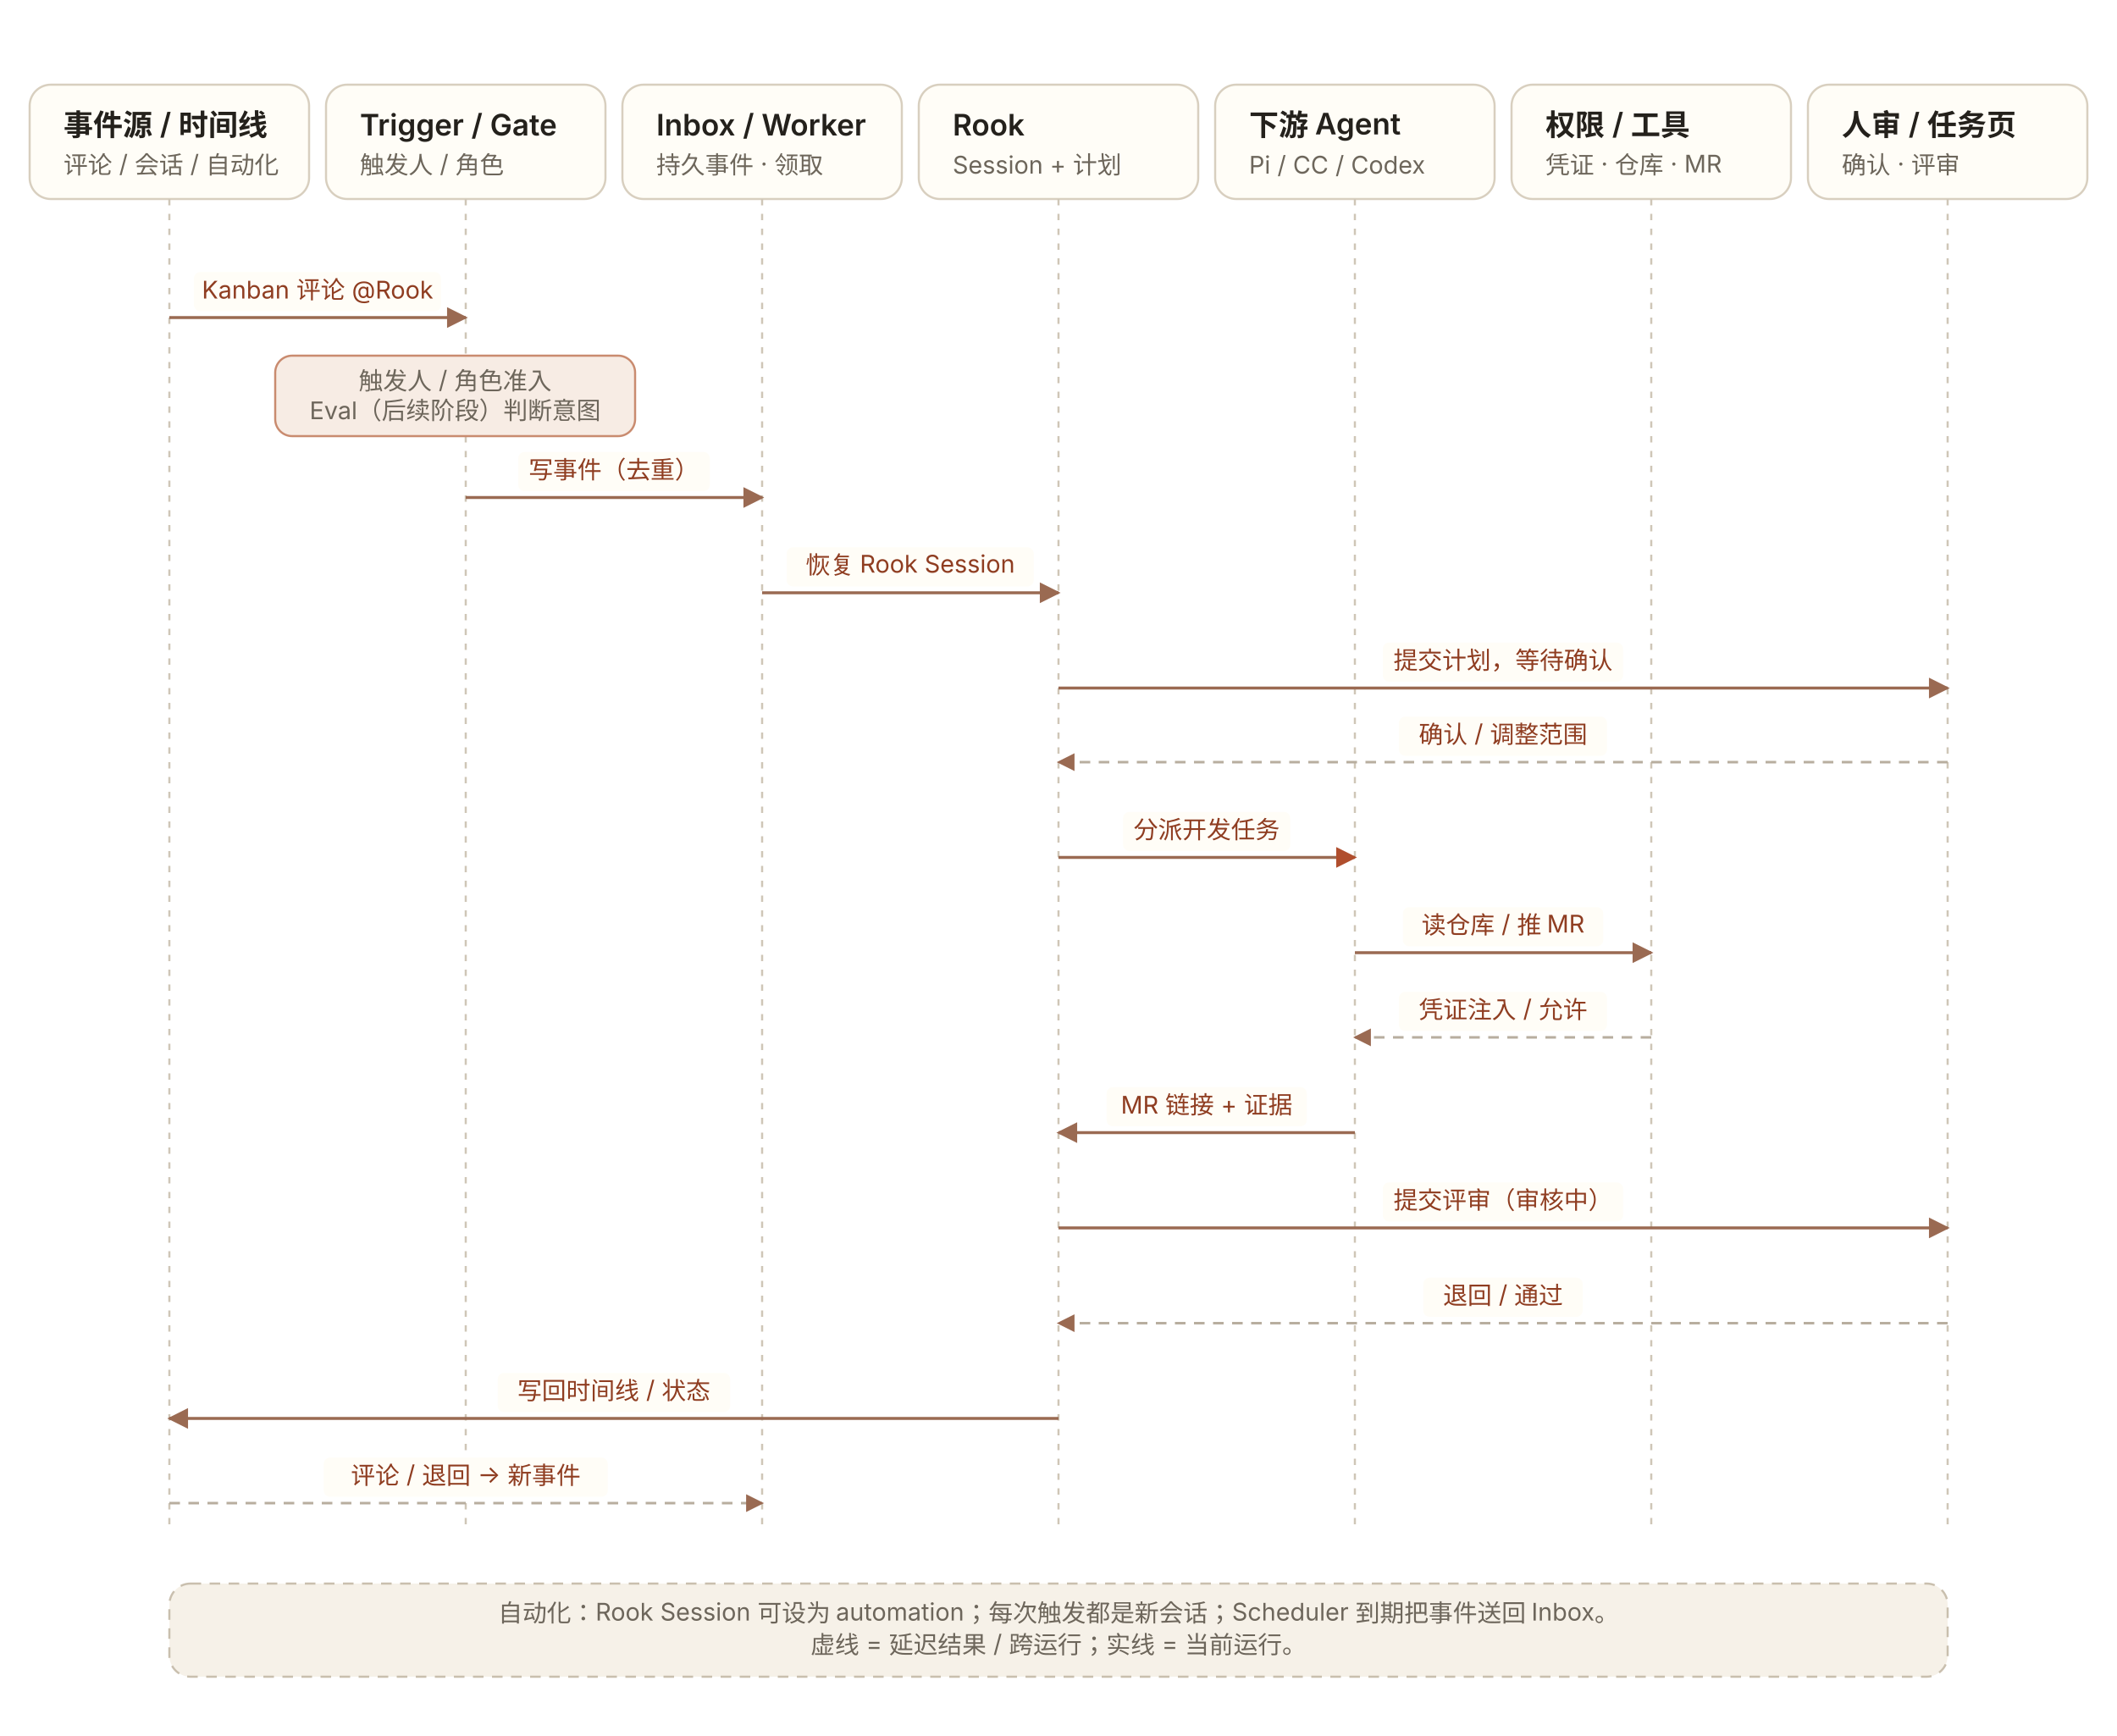
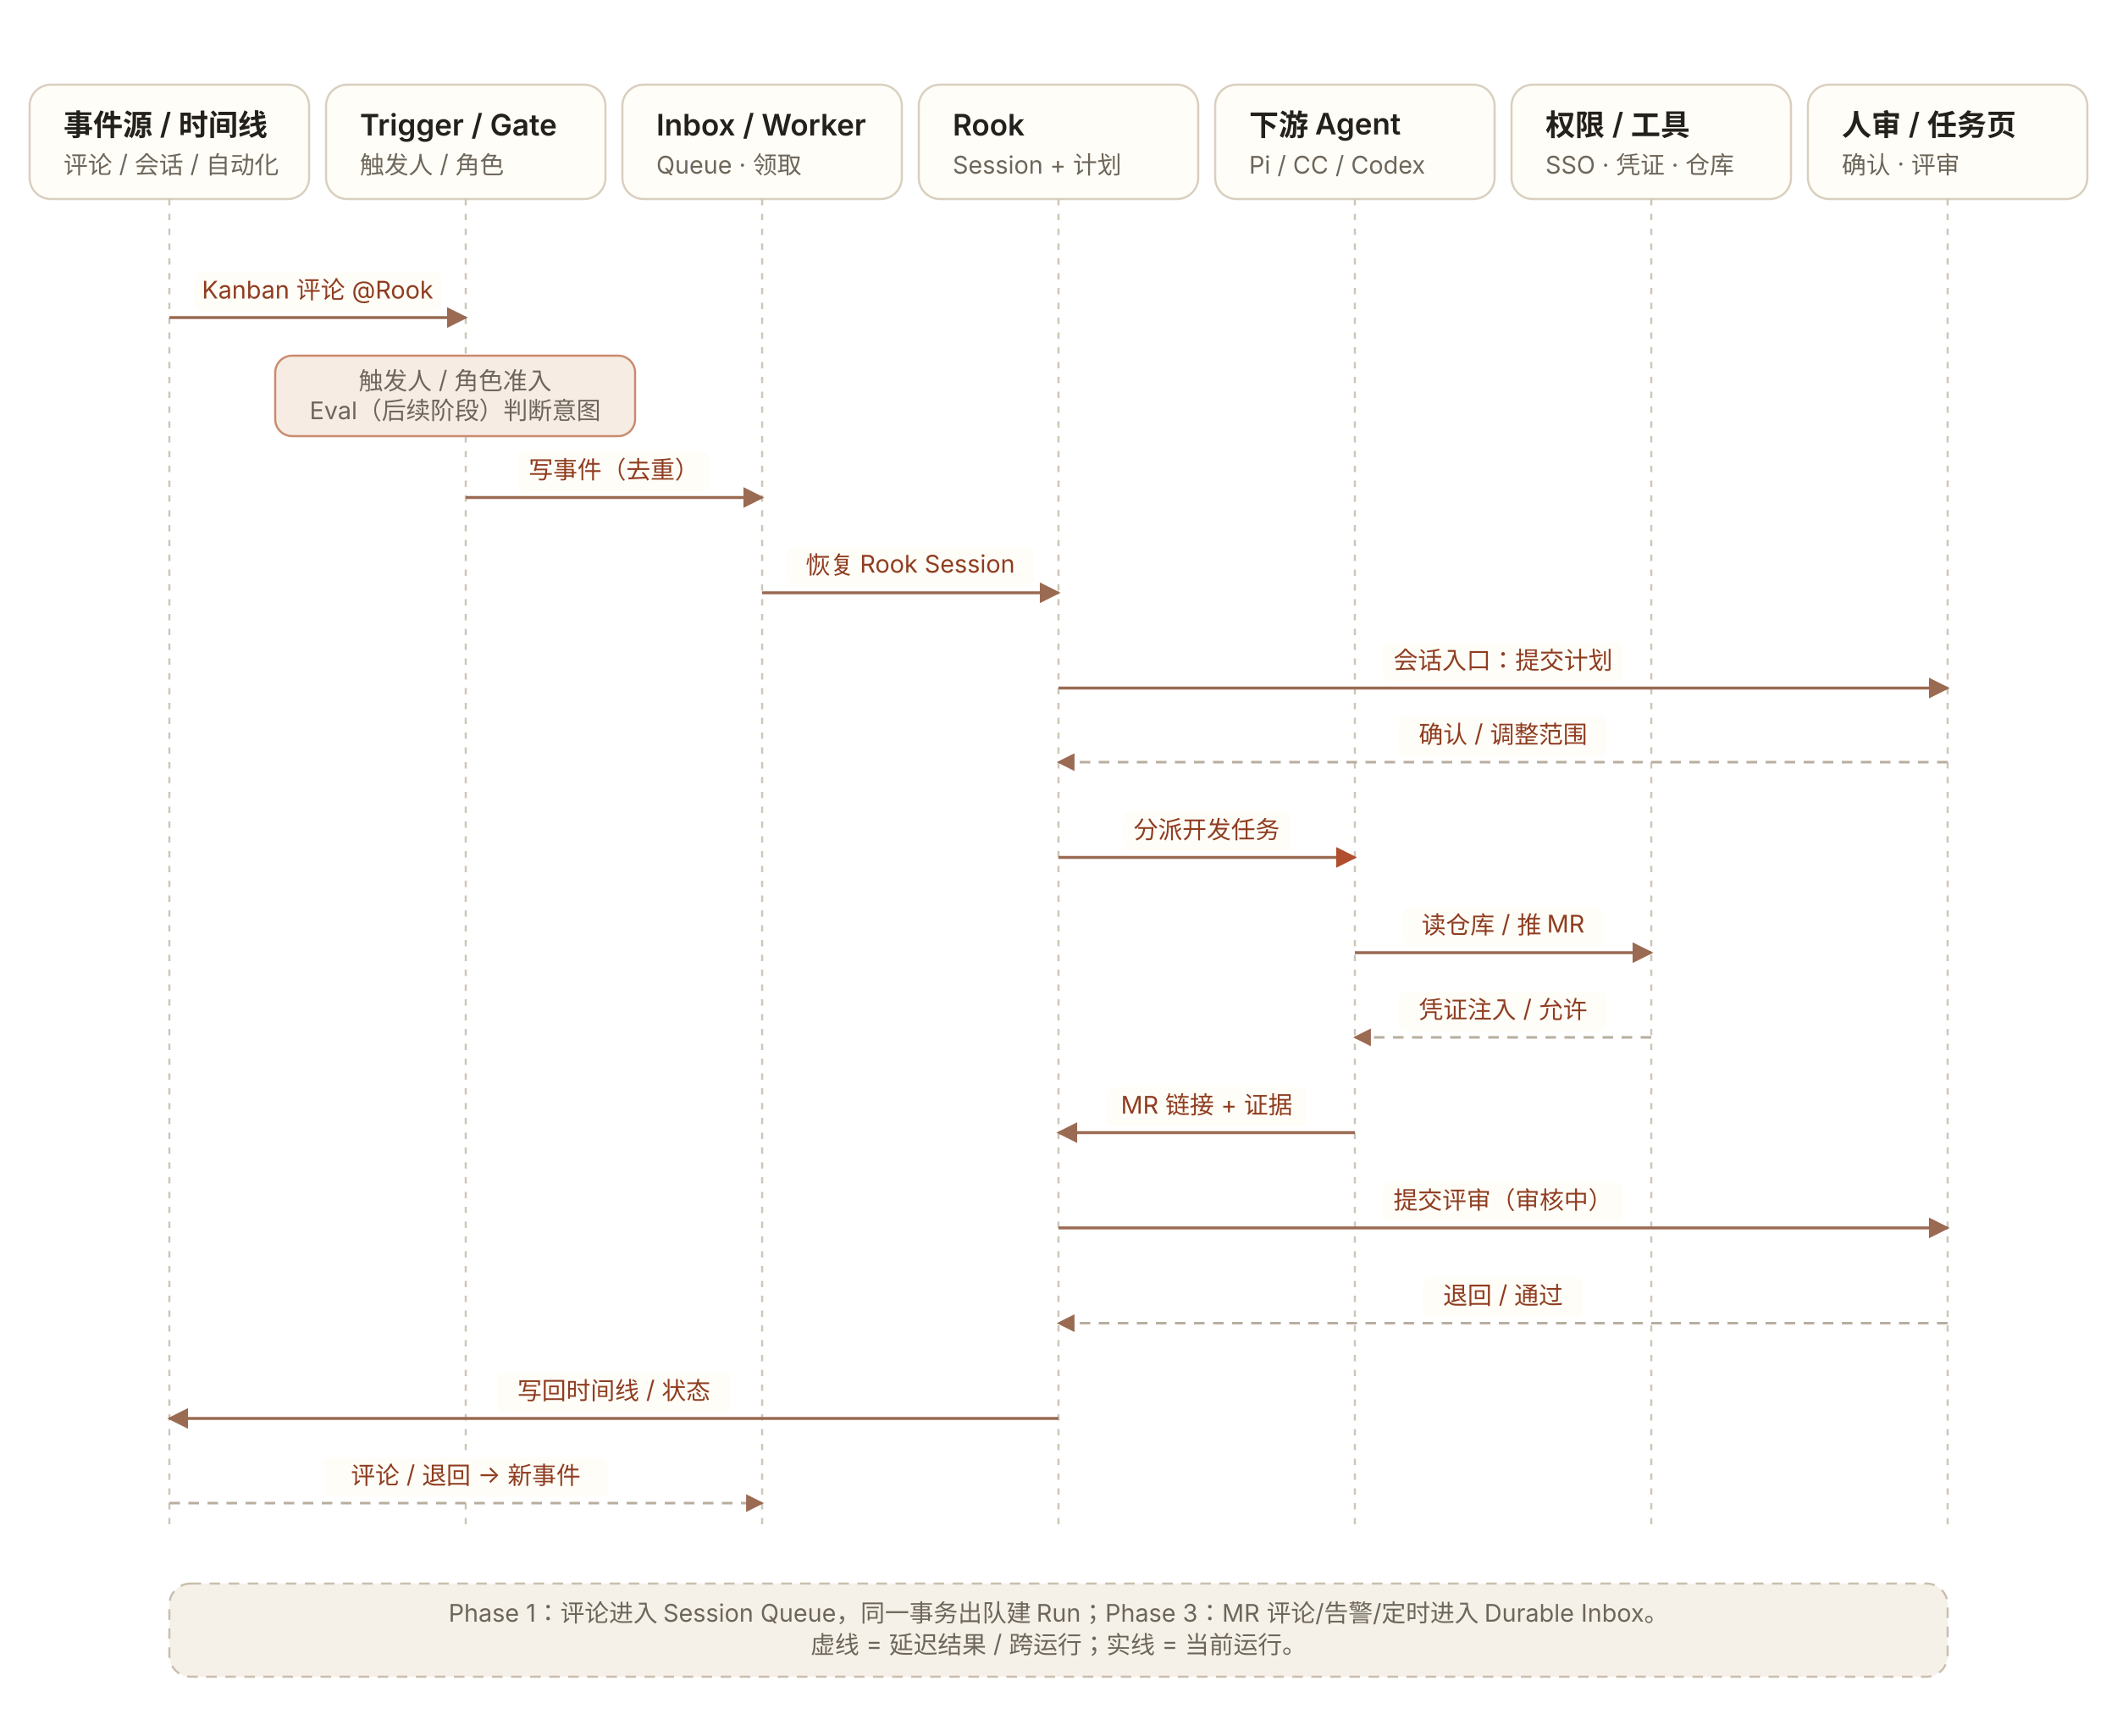
<svg xmlns="http://www.w3.org/2000/svg" viewBox="0 0 1000 820" width="100%" role="img">
  <style>
text { font-family: -apple-system, BlinkMacSystemFont, "Segoe UI", "PingFang SC", "Hiragino Sans GB", "Microsoft YaHei", sans-serif; }
.t { fill: #24211c; font-size: 14px; font-weight: 600; }
.s { fill: #6d665b; font-size: 11.5px; }
.lbl { fill: #8f3d21; font-size: 11.5px; }
.note { fill: #6d665b; font-size: 11.5px; }
.band-label { font-size: 12px; font-weight: 700; letter-spacing: .08em; }
.box { fill: #fffdf7; stroke: #d8cfbf; stroke-width: 1; }
.box-accent { fill: #f7ece4; stroke: #c98b6f; stroke-width: 1; }
.box-ghost { fill: #f6f1e8; stroke: #c9bfae; stroke-width: 1; stroke-dasharray: 5 4; }
.band { fill: #fbf7ef; stroke: #e7dfd2; stroke-width: 1; }
.arrow { stroke: #9a6a52; stroke-width: 1.4; fill: none; }
.arrow-strong { stroke: #b04e2d; stroke-width: 1.6; fill: none; }
.arrow-muted { stroke: #b8ae9f; stroke-width: 1.2; fill: none; }
.dashed { stroke-dasharray: 5 4; }
.lifeline { stroke: #cfc6b7; stroke-width: 1; stroke-dasharray: 3 4; }
.lbl-bg { fill: #fffdf7; }
.arrow-head { fill: #9a6a52; }
.arrow-head-strong { fill: #b04e2d; }
.c-entry { fill: #3f6b7d; }
.c-time { fill: #8a6a2f; }
.c-state { fill: #5f7038; }
.c-exec { fill: #4a5a6a; }
.c-sec { fill: #a34e35; }
.c-exit { fill: #6b5a7a; }
.bar-entry { fill: #3f6b7d; }
.bar-time { fill: #8a6a2f; }
.bar-state { fill: #5f7038; }
.bar-exec { fill: #4a5a6a; }
.bar-sec { fill: #a34e35; }
.bar-exit { fill: #6b5a7a; }
@media (prefers-color-scheme: dark) {
  .t { fill: #ece7dd; }
  .s, .note { fill: #a9a195; }
  .lbl { fill: #f0a986; }
  .box { fill: #1f1d19; stroke: #37322a; }
  .box-accent { fill: #2e231d; stroke: #6d4a3a; }
  .box-ghost { fill: #23211c; stroke: #4a4238; }
  .band { fill: #1b1a16; stroke: #2c2822; }
  .arrow { stroke: #c98b6f; }
  .arrow-strong { stroke: #e4936c; }
  .arrow-muted { stroke: #6b6458; }
  .lifeline { stroke: #3a352d; }
  .lbl-bg { fill: #1f1d19; }
  .arrow-head { fill: #c98b6f; }
  .arrow-head-strong { fill: #e4936c; }
  .c-entry { fill: #7fb3c7; }
  .c-time { fill: #d6b46a; }
  .c-state { fill: #a9bd7f; }
  .c-exec { fill: #9fb3c4; }
  .c-sec { fill: #e4936c; }
  .c-exit { fill: #b9a3cc; }
}
</style>
  <defs>
    <marker id="head" viewBox="0 0 10 10" refX="9" refY="5" markerWidth="7" markerHeight="7" orient="auto-start-reverse">
      <path d="M 0 0 L 10 5 L 0 10 z" class="arrow-head" />
    </marker>
    <marker id="head-strong" viewBox="0 0 10 10" refX="9" refY="5" markerWidth="7" markerHeight="7" orient="auto-start-reverse">
      <path d="M 0 0 L 10 5 L 0 10 z" class="arrow-head-strong" />
    </marker>
  </defs>
  <g id="fig2">
    <rect x="14" y="40" width="132" height="54" rx="10" class="box" />
    <text x="30" y="64" class="t" font-size="13">事件源 / 时间线</text>
    <text x="30" y="82" class="s">评论 / 会话 / 自动化</text>
    <line x1="80" y1="94" x2="80" y2="720" class="lifeline" />
    <rect x="154" y="40" width="132" height="54" rx="10" class="box" />
    <text x="170" y="64" class="t" font-size="13">Trigger / Gate</text>
    <text x="170" y="82" class="s">触发人 / 角色</text>
    <line x1="220" y1="94" x2="220" y2="720" class="lifeline" />
    <rect x="294" y="40" width="132" height="54" rx="10" class="box" />
    <text x="310" y="64" class="t" font-size="13">Inbox / Worker</text>
-     <text x="310" y="82" class="s">持久事件 · 领取</text>
+     <text x="310" y="82" class="s">Queue · 领取</text>
    <line x1="360" y1="94" x2="360" y2="720" class="lifeline" />
    <rect x="434" y="40" width="132" height="54" rx="10" class="box" />
    <text x="450" y="64" class="t" font-size="13">Rook</text>
    <text x="450" y="82" class="s">Session + 计划</text>
    <line x1="500" y1="94" x2="500" y2="720" class="lifeline" />
    <rect x="574" y="40" width="132" height="54" rx="10" class="box" />
    <text x="590" y="64" class="t" font-size="13">下游 Agent</text>
    <text x="590" y="82" class="s">Pi / CC / Codex</text>
    <line x1="640" y1="94" x2="640" y2="720" class="lifeline" />
    <rect x="714" y="40" width="132" height="54" rx="10" class="box" />
    <text x="730" y="64" class="t" font-size="13">权限 / 工具</text>
-     <text x="730" y="82" class="s">凭证 · 仓库 · MR</text>
+     <text x="730" y="82" class="s">SSO · 凭证 · 仓库</text>
    <line x1="780" y1="94" x2="780" y2="720" class="lifeline" />
    <rect x="854" y="40" width="132" height="54" rx="10" class="box" />
    <text x="870" y="64" class="t" font-size="13">人审 / 任务页</text>
    <text x="870" y="82" class="s">确认 · 评审</text>
    <line x1="920" y1="94" x2="920" y2="720" class="lifeline" />
    <line x1="80" y1="150" x2="220" y2="150" class="arrow" marker-end="url(#head)" />
    <rect x="91.6" y="128.5" width="116.7" height="18.5" rx="3" class="lbl-bg" />
    <text x="150" y="141.0" class="lbl" text-anchor="middle" font-size="11.5">Kanban 评论 @Rook</text>
    <rect x="130" y="168" width="170" height="38" rx="8" class="box-accent" />
    <text x="215" y="184" class="s" text-anchor="middle" font-size="11.5">触发人 / 角色准入</text>
    <text x="215" y="198" class="s" text-anchor="middle" font-size="10.5">Eval（后续阶段）判断意图</text>
    <line x1="220" y1="235" x2="360" y2="235" class="arrow" marker-end="url(#head)" />
    <rect x="244.8" y="213.5" width="90.5" height="18.5" rx="3" class="lbl-bg" />
    <text x="290" y="226.0" class="lbl" text-anchor="middle" font-size="11.5">写事件（去重）</text>
    <line x1="360" y1="280" x2="500" y2="280" class="arrow" marker-end="url(#head)" />
    <rect x="371.6" y="258.5" width="116.7" height="18.5" rx="3" class="lbl-bg" />
    <text x="430" y="271.0" class="lbl" text-anchor="middle" font-size="11.5">恢复 Rook Session</text>
    <line x1="500" y1="325" x2="920" y2="325" class="arrow" marker-end="url(#head)" />
    <rect x="653.2" y="303.5" width="113.5" height="18.5" rx="3" class="lbl-bg" />
-     <text x="710" y="316.0" class="lbl" text-anchor="middle" font-size="11.5">提交计划，等待确认</text>
+     <text x="710" y="316.0" class="lbl" text-anchor="middle" font-size="11.5">会话入口：提交计划</text>
    <line x1="920" y1="360" x2="500" y2="360" class="arrow-muted dashed" marker-end="url(#head)" />
    <rect x="660.8" y="338.5" width="98.3" height="18.5" rx="3" class="lbl-bg" />
    <text x="710" y="351.0" class="lbl" text-anchor="middle" font-size="11.5">确认 / 调整范围</text>
    <line x1="500" y1="405" x2="640" y2="405" class="arrow" marker-end="url(#head-strong)" />
    <rect x="530.5" y="383.5" width="79.0" height="18.5" rx="3" class="lbl-bg" />
    <text x="570" y="396.0" class="lbl" text-anchor="middle" font-size="11.5">分派开发任务</text>
    <line x1="640" y1="450" x2="780" y2="450" class="arrow" marker-end="url(#head)" />
    <rect x="662.7" y="428.5" width="94.6" height="18.5" rx="3" class="lbl-bg" />
    <text x="710" y="441.0" class="lbl" text-anchor="middle" font-size="11.5">读仓库 / 推 MR</text>
    <line x1="780" y1="490" x2="640" y2="490" class="arrow-muted dashed" marker-end="url(#head)" />
    <rect x="660.8" y="468.5" width="98.3" height="18.5" rx="3" class="lbl-bg" />
    <text x="710" y="481.0" class="lbl" text-anchor="middle" font-size="11.5">凭证注入 / 允许</text>
    <line x1="640" y1="535" x2="500" y2="535" class="arrow" marker-end="url(#head)" />
    <rect x="522.7" y="513.5" width="94.6" height="18.5" rx="3" class="lbl-bg" />
    <text x="570" y="526.0" class="lbl" text-anchor="middle" font-size="11.5">MR 链接 + 证据</text>
    <line x1="500" y1="580" x2="920" y2="580" class="arrow" marker-end="url(#head)" />
    <rect x="653.2" y="558.5" width="113.5" height="18.5" rx="3" class="lbl-bg" />
    <text x="710" y="571.0" class="lbl" text-anchor="middle" font-size="11.5">提交评审（审核中）</text>
    <line x1="920" y1="625" x2="500" y2="625" class="arrow-muted dashed" marker-end="url(#head)" />
    <rect x="672.3" y="603.5" width="75.3" height="18.5" rx="3" class="lbl-bg" />
    <text x="710" y="616.0" class="lbl" text-anchor="middle" font-size="11.5">退回 / 通过</text>
    <line x1="500" y1="670" x2="80" y2="670" class="arrow" marker-end="url(#head)" />
    <rect x="235.1" y="648.5" width="109.8" height="18.5" rx="3" class="lbl-bg" />
    <text x="290" y="661.0" class="lbl" text-anchor="middle" font-size="11.5">写回时间线 / 状态</text>
    <line x1="80" y1="710" x2="360" y2="710" class="arrow-muted dashed" marker-end="url(#head)" />
    <rect x="152.9" y="688.5" width="134.2" height="18.5" rx="3" class="lbl-bg" />
    <text x="220" y="701.0" class="lbl" text-anchor="middle" font-size="11.5">评论 / 退回 → 新事件</text>
    <rect x="80" y="748" width="840" height="44" rx="10" class="box-ghost" />
-     <text x="500" y="766" class="note" text-anchor="middle" font-size="11.5">自动化：Rook Session 可设为 automation；每次触发都是新会话；Scheduler 到期把事件送回 Inbox。</text>
+     <text x="500" y="766" class="note" text-anchor="middle" font-size="11.5">Phase 1：评论进入 Session Queue，同一事务出队建 Run；Phase 3：MR 评论/告警/定时进入 Durable Inbox。</text>
    <text x="500" y="781" class="note" text-anchor="middle" font-size="11">虚线 = 延迟结果 / 跨运行；实线 = 当前运行。</text>
  </g>
</svg>
